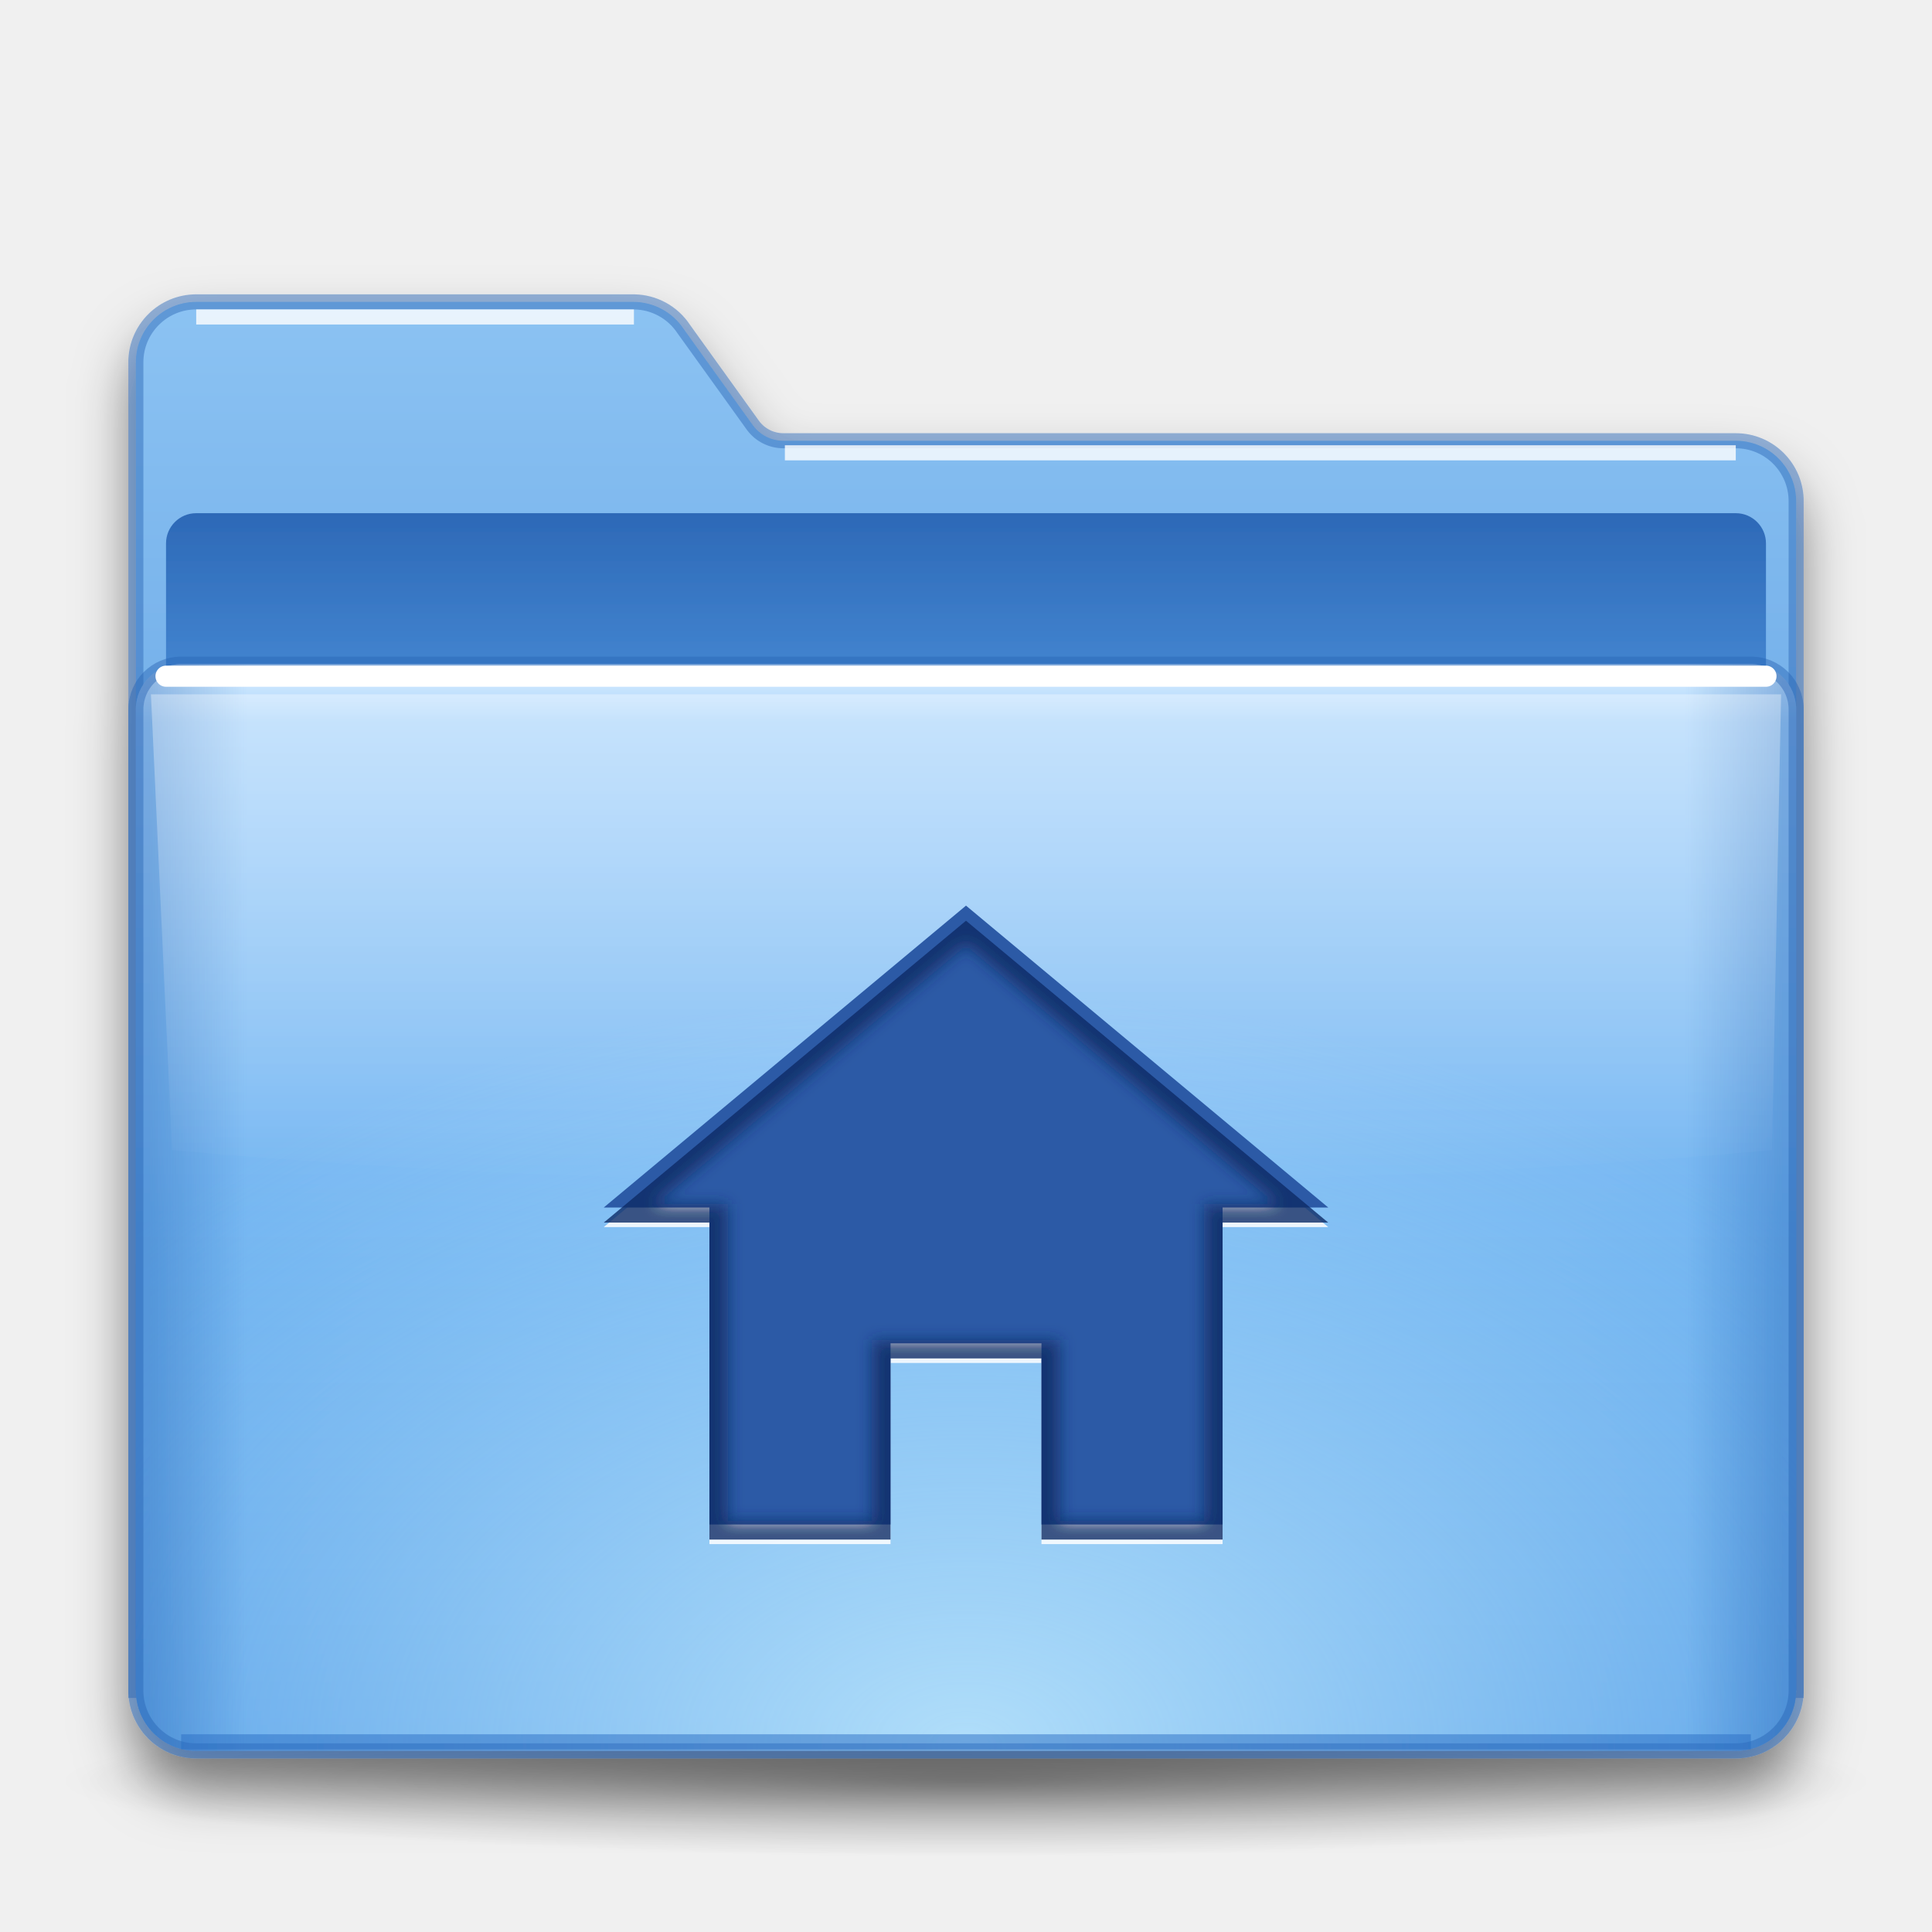
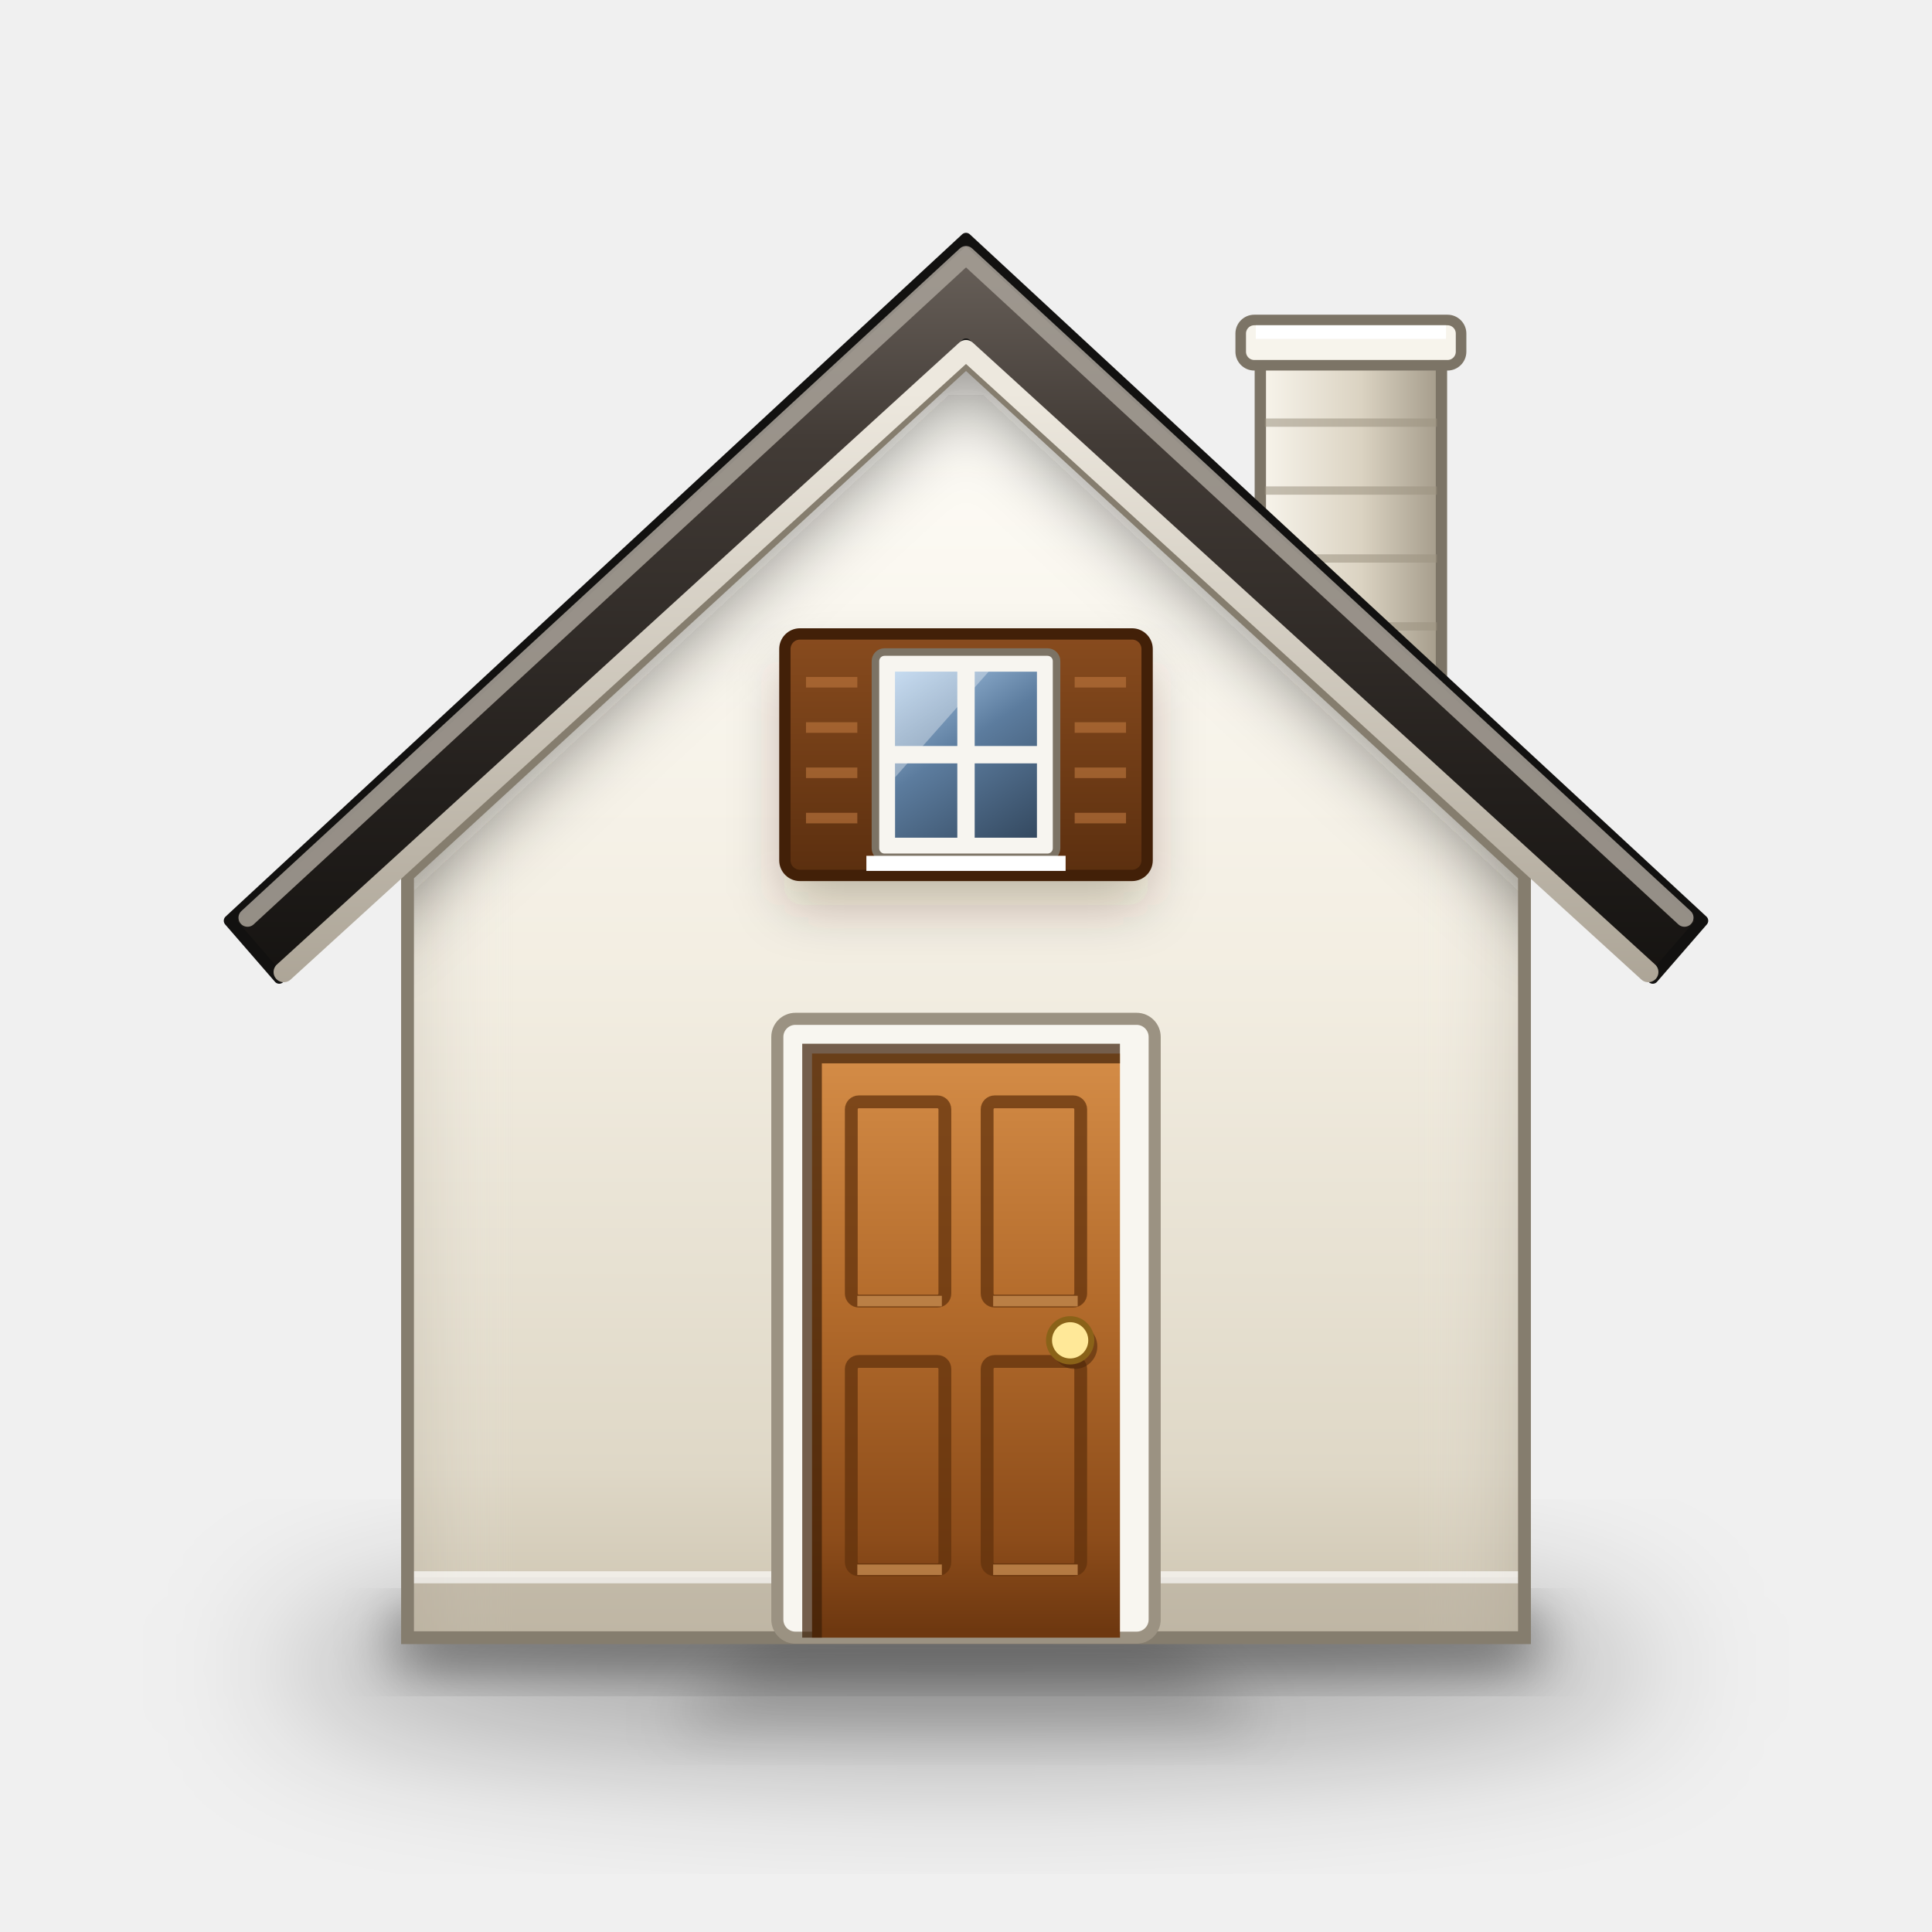
- <svg xmlns="http://www.w3.org/2000/svg" width="128" height="128" viewBox="0 0 128 128">
+ <svg xmlns="http://www.w3.org/2000/svg" viewBox="0 0 128 128" width="128" height="128">
  <defs>
-     <filter id="drop" x="-30%" y="-30%" width="160%" height="170%">
-       <feGaussianBlur in="SourceAlpha" stdDeviation="1.8" />
-       <feOffset dy="2.2" />
-       <feComponentTransfer>
-         <feFuncA type="linear" slope="0.5" />
-       </feComponentTransfer>
-       <feMerge>
-         <feMergeNode />
-         <feMergeNode in="SourceGraphic" />
-       </feMerge>
+     <filter id="floorBlur" x="-30%" y="-40%" width="160%" height="200%">
+       <feGaussianBlur stdDeviation="4.6" />
    </filter>
-     <filter id="soft" x="-30%" y="-30%" width="160%" height="160%">
-       <feGaussianBlur in="SourceAlpha" stdDeviation="0.9" />
-       <feOffset dy="1" />
-       <feComponentTransfer>
-         <feFuncA type="linear" slope="0.3" />
-       </feComponentTransfer>
-       <feMerge>
-         <feMergeNode />
-         <feMergeNode in="SourceGraphic" />
-       </feMerge>
+     <filter id="contactBlur" x="-20%" y="-30%" width="140%" height="170%">
+       <feGaussianBlur stdDeviation="1.8" />
    </filter>
-     <filter id="b05">
-       <feGaussianBlur stdDeviation="0.5" />
+     <filter id="eaveBlur" x="-15%" y="-20%" width="130%" height="150%">
+       <feGaussianBlur stdDeviation="2.4" />
    </filter>
-     <filter id="b1" x="-20%" y="-20%" width="140%" height="140%">
-       <feGaussianBlur stdDeviation="1" />
-     </filter>
-     <filter id="b2" x="-50%" y="-50%" width="200%" height="200%">
-       <feGaussianBlur stdDeviation="2" />
-     </filter>
-     <filter id="b3" x="-50%" y="-50%" width="200%" height="200%">
-       <feGaussianBlur stdDeviation="3" />
-     </filter>
-     <filter id="brush" x="0" y="0" width="100%" height="100%">
-       <feTurbulence type="fractalNoise" baseFrequency="0.003 0.7" numOctaves="3" seed="7" result="n" />
-       <feColorMatrix in="n" type="matrix" values="0 0 0 0 1 0 0 0 0 1 0 0 0 0 1 0 0 0 0.9 -0.4" result="w" />
-       <feComposite in="w" in2="SourceGraphic" operator="in" result="wi" />
-       <feColorMatrix in="n" type="matrix" values="0 0 0 0 0 0 0 0 0 0 0 0 0 0 0 0 0 0 -0.6 0.3" result="d" />
-       <feComposite in="d" in2="SourceGraphic" operator="in" result="di" />
-       <feMerge>
-         <feMergeNode in="SourceGraphic" />
-         <feMergeNode in="wi" />
-         <feMergeNode in="di" />
-       </feMerge>
-     </filter>
-     <pattern id="pin" width="2" height="2" patternUnits="userSpaceOnUse">
-       <rect width="1" height="2" fill="#9aa2aa" fill-opacity="0.2" />
-     </pattern>
-     <pattern id="pinH" width="2" height="2" patternUnits="userSpaceOnUse">
-       <rect width="2" height="1" fill="#9aa2aa" fill-opacity="0.18" />
-     </pattern>
-     <linearGradient id="gloss" x1="0" y1="0" x2="0" y2="1">
-       <stop offset="0" stop-color="#fff" stop-opacity="0.9" />
-       <stop offset="1" stop-color="#fff" stop-opacity="0" />
+     <linearGradient id="stuccoWall" x1="64" y1="30" x2="64" y2="109" gradientUnits="userSpaceOnUse">
+       <stop offset="0.00" stop-color="#fdfbf5" />
+       <stop offset="0.45" stop-color="#f2ede1" />
+       <stop offset="0.85" stop-color="#dfd8c7" />
+       <stop offset="1.00" stop-color="#cbc2ae" />
    </linearGradient>
-     <linearGradient id="chrome" x1="0" y1="0" x2="0" y2="1">
-       <stop offset="0" stop-color="#ffffff" />
-       <stop offset="0.3" stop-color="#d6dade" />
-       <stop offset="0.48" stop-color="#8e959c" />
-       <stop offset="0.52" stop-color="#5c636a" />
-       <stop offset="0.6" stop-color="#b9bfc5" />
-       <stop offset="1" stop-color="#f2f4f6" />
+     <linearGradient id="wallSideShade" x1="25" y1="70" x2="103" y2="70" gradientUnits="userSpaceOnUse">
+       <stop offset="0.00" stop-color="#8c8373" stop-opacity="0.24" />
+       <stop offset="0.12" stop-color="#ffffff" stop-opacity="0.0" />
+       <stop offset="0.88" stop-color="#ffffff" stop-opacity="0.0" />
+       <stop offset="1.00" stop-color="#7c7364" stop-opacity="0.28" />
    </linearGradient>
-     <linearGradient id="chromeX" x1="0" y1="0" x2="1" y2="0">
-       <stop offset="0" stop-color="#6b737b" />
-       <stop offset="0.2" stop-color="#e9ecef" />
-       <stop offset="0.35" stop-color="#ffffff" />
-       <stop offset="0.55" stop-color="#9ba2a9" />
-       <stop offset="0.75" stop-color="#dfe3e7" />
-       <stop offset="1" stop-color="#6b737b" />
+     <linearGradient id="chimneyGrad" x1="83" y1="22" x2="96" y2="22" gradientUnits="userSpaceOnUse">
+       <stop offset="0.00" stop-color="#faf7ef" />
+       <stop offset="0.55" stop-color="#dbd3c2" />
+       <stop offset="1.00" stop-color="#9e9584" />
    </linearGradient>
-     <radialGradient id="floor" cx="0.5" cy="0.5" r="0.5">
-       <stop offset="0" stop-color="#000" stop-opacity="0.45" />
-       <stop offset="1" stop-color="#000" stop-opacity="0" />
-     </radialGradient>
-     <linearGradient id="fBack" x1="0" y1="0" x2="0" y2="1">
-       <stop offset="0" stop-color="#8cc3f3" />
-       <stop offset="1" stop-color="#3f86d6" />
+     <linearGradient id="roofSlate" x1="64" y1="15" x2="64" y2="66" gradientUnits="userSpaceOnUse">
+       <stop offset="0.00" stop-color="#6e665f" />
+       <stop offset="0.28" stop-color="#423b36" />
+       <stop offset="0.72" stop-color="#24201d" />
+       <stop offset="1.00" stop-color="#141210" />
    </linearGradient>
-     <linearGradient id="fIn" x1="0" y1="0" x2="0" y2="1">
-       <stop offset="0" stop-color="#2d69b7" />
-       <stop offset="1" stop-color="#4e93dd" />
+     <linearGradient id="roofUnderside" x1="64" y1="26" x2="64" y2="68" gradientUnits="userSpaceOnUse">
+       <stop offset="0.0" stop-color="#ede8de" />
+       <stop offset="1.0" stop-color="#a8a092" />
    </linearGradient>
-     <linearGradient id="fFront" x1="0" y1="0" x2="0" y2="1">
-       <stop offset="0" stop-color="#d8edff" />
-       <stop offset="0.05" stop-color="#a9d4fb" />
-       <stop offset="0.55" stop-color="#6eb2f0" />
-       <stop offset="1" stop-color="#4c98e6" />
+     <linearGradient id="oakDoor" x1="64" y1="68" x2="64" y2="108" gradientUnits="userSpaceOnUse">
+       <stop offset="0.00" stop-color="#d8904a" />
+       <stop offset="0.45" stop-color="#b46c2c" />
+       <stop offset="0.85" stop-color="#8c4c1a" />
+       <stop offset="1.00" stop-color="#6e3810" />
    </linearGradient>
-     <linearGradient id="fEdge" x1="0" y1="0" x2="1" y2="0">
-       <stop offset="0" stop-color="#1f5fb0" stop-opacity="0.35" />
-       <stop offset="0.06" stop-color="#1f5fb0" stop-opacity="0" />
-       <stop offset="0.94" stop-color="#1f5fb0" stop-opacity="0" />
-       <stop offset="1" stop-color="#1f5fb0" stop-opacity="0.35" />
+     <linearGradient id="shutterWood" x1="64" y1="40" x2="64" y2="59" gradientUnits="userSpaceOnUse">
+       <stop offset="0.0" stop-color="#8e4f20" />
+       <stop offset="1.0" stop-color="#582d0e" />
    </linearGradient>
-     <radialGradient id="fGlow" cx="0.5" cy="1" r="0.7">
-       <stop offset="0" stop-color="#c9efff" stop-opacity="0.8" />
-       <stop offset="1" stop-color="#c9efff" stop-opacity="0" />
-     </radialGradient>
-     <linearGradient id="paper" x1="0" y1="0" x2="0" y2="1">
-       <stop offset="0" stop-color="#ffffff" />
-       <stop offset="1" stop-color="#eceff3" />
+     <linearGradient id="windowGlass" x1="60" y1="44" x2="68" y2="56" gradientUnits="userSpaceOnUse">
+       <stop offset="0.00" stop-color="#a8c8e8" />
+       <stop offset="0.45" stop-color="#5c7c9e" />
+       <stop offset="1.00" stop-color="#344960" />
    </linearGradient>
+     <clipPath id="clipWalls">
+       <path d="M 64,24 L 101,58 L 101,108.5 L 27,108.5 L 27,58 Z" />
+     </clipPath>
  </defs>
-   <ellipse cx="64" cy="118" rx="60" ry="5" fill="url(#floor)" opacity="0.7" />
-   <g filter="url(#drop)">
-     <path d="M9 24a4 4 0 0 1 4-4h29a4 4 0 0 1 3.3 1.8l4.6 6.4a2.5 2.5 0 0 0 2 1H115a4 4 0 0 1 4 4V112H9z" fill="url(#fBack)" />
-     <path d="M9 24a4 4 0 0 1 4-4h29a4 4 0 0 1 3.3 1.8l4.6 6.4a2.5 2.5 0 0 0 2 1H115a4 4 0 0 1 4 4V112H9z" fill="none" stroke="#2a64b4" stroke-opacity="0.45" />
-     <path d="M13 21h29M52 30h63" stroke="#fff" stroke-opacity="0.8" />
-     <rect x="11" y="34" width="106" height="16" rx="2" fill="url(#fIn)" />
-     <path d="M9 47a3 3 0 0 1 3-3h104a3 3 0 0 1 3 3L119 112a4 4 0 0 1-4 4H13a4 4 0 0 1-4-4z" fill="url(#fFront)" />
-     <path d="M9 47a3 3 0 0 1 3-3h104a3 3 0 0 1 3 3L119 112a4 4 0 0 1-4 4H13a4 4 0 0 1-4-4z" fill="url(#fGlow)" />
-     <path d="M9 47a3 3 0 0 1 3-3h104a3 3 0 0 1 3 3L119 112a4 4 0 0 1-4 4H13a4 4 0 0 1-4-4z" fill="url(#fEdge)" />
-     <path d="M10 46h108l-0.6 30.2c-34 3-72 3-106 0z" fill="url(#gloss)" opacity="0.38" />
-     <path d="M9 47a3 3 0 0 1 3-3h104a3 3 0 0 1 3 3L119 112a4 4 0 0 1-4 4H13a4 4 0 0 1-4-4z" fill="none" stroke="#2a64b4" stroke-opacity="0.45" />
-     <path d="M11 44.8h106" stroke="#fff" stroke-width="1.4" stroke-linecap="round" />
-     <path d="M12 115.4h104" stroke="#2a6fc4" stroke-opacity="0.5" />
+   <ellipse cx="64" cy="110.5" rx="46" ry="6.2" fill="#000000" fill-opacity="0.30" filter="url(#floorBlur)" />
+   <rect x="26" y="106.5" width="76" height="4.2" rx="2" fill="#000000" fill-opacity="0.44" filter="url(#contactBlur)" />
+   <polygon points="51,108.5 77,108.5 84,114.5 44,114.5" fill="#000000" fill-opacity="0.18" filter="url(#contactBlur)" />
+   <rect x="83.5" y="23.0" width="12.0" height="33.0" rx="1.0" fill="url(#chimneyGrad)" stroke="#7c7466" stroke-width="0.75" />
+   <g stroke="#9a9180" stroke-width="0.55" opacity="0.55">
+     <line x1="83.8" y1="28.0" x2="95.2" y2="28.0" />
+     <line x1="83.8" y1="32.5" x2="95.2" y2="32.5" />
+     <line x1="83.8" y1="37.0" x2="95.2" y2="37.0" />
+     <line x1="83.8" y1="41.5" x2="95.2" y2="41.5" />
  </g>
-   <path d="M64 60l-24 20h7v21h12V89h10v12h12V80h7z" fill="#ffffff" fill-opacity="0.85" transform="translate(0 1.3)" />
-   <path d="M64 60l-24 20h7v21h12V89h10v12h12V80h7z" fill="#2c5aa6" />
-   <clipPath id="pc">
-     <path d="M64 60l-24 20h7v21h12V89h10v12h12V80h7z" />
-   </clipPath>
-   <path d="M64 60l-24 20h7v21h12V89h10v12h12V80h7z" fill="none" stroke="#0d2c63" stroke-opacity="0.8" stroke-width="2.4" transform="translate(0 1)" clip-path="url(#pc)" filter="url(#b05)" />
+   <rect x="82.2" y="21.2" width="14.6" height="3.0" rx="0.9" fill="#f7f4ec" stroke="#7c7466" stroke-width="0.7" />
+   <line x1="83.2" y1="22.0" x2="95.8" y2="22.0" stroke="#ffffff" stroke-width="0.9" />
+   <path d="M 64,24 L 101,58 L 101,108.5 L 27,108.5 L 27,58 Z" fill="url(#stuccoWall)" />
+   <g clip-path="url(#clipWalls)">
+     <rect x="27" y="24" width="74" height="85" fill="url(#wallSideShade)" />
+     <path d="M 64,25 L 105,63 L 105,53 L 64,16 L 23,53 L 23,63 Z" fill="#1e1a15" fill-opacity="0.46" filter="url(#eaveBlur)" />
+     <rect x="27" y="104.5" width="74" height="4.0" fill="#b5ac9a" fill-opacity="0.55" />
+     <line x1="27" y1="104.5" x2="101" y2="104.5" stroke="#ffffff" stroke-width="0.8" stroke-opacity="0.65" />
+   </g>
+   <path d="M 64,24 L 101,58 L 101,108.5 L 27,108.5 L 27,58 Z" fill="none" stroke="#857d6e" stroke-width="0.85" />
+   <rect x="52.0" y="42.5" width="24.0" height="16.0" rx="1.2" fill="#3a1c08" fill-opacity="0.28" transform="translate(0,1.4)" filter="url(#contactBlur)" />
+   <rect x="52.0" y="42.0" width="24.0" height="16.0" rx="1.0" fill="url(#shutterWood)" stroke="#422008" stroke-width="0.75" />
+   <g stroke="#b8733c" stroke-width="0.7" opacity="0.65">
+     <line x1="53.4" y1="45.2" x2="56.8" y2="45.2" />
+     <line x1="53.4" y1="48.2" x2="56.8" y2="48.2" />
+     <line x1="53.4" y1="51.2" x2="56.8" y2="51.2" />
+     <line x1="53.4" y1="54.2" x2="56.8" y2="54.2" />
+     <line x1="71.2" y1="45.2" x2="74.6" y2="45.2" />
+     <line x1="71.2" y1="48.2" x2="74.6" y2="48.2" />
+     <line x1="71.2" y1="51.2" x2="74.6" y2="51.2" />
+     <line x1="71.2" y1="54.2" x2="74.6" y2="54.2" />
+   </g>
+   <rect x="58.0" y="43.2" width="12.0" height="13.6" rx="0.6" fill="#f7f5f0" stroke="#7c7365" stroke-width="0.5" />
+   <rect x="59.3" y="44.5" width="9.4" height="11.0" fill="url(#windowGlass)" />
+   <polygon points="59.3,44.5 65.5,44.5 59.3,51.5" fill="#ffffff" fill-opacity="0.35" />
+   <line x1="64.0" y1="44.3" x2="64.0" y2="55.7" stroke="#f7f5f0" stroke-width="1.15" />
+   <line x1="59.1" y1="50.0" x2="68.9" y2="50.0" stroke="#f7f5f0" stroke-width="1.15" />
+   <line x1="57.4" y1="57.2" x2="70.6" y2="57.2" stroke="#ffffff" stroke-width="1.0" />
+   <rect x="51.5" y="67.5" width="25.0" height="41.0" rx="1.2" fill="#f8f6f0" stroke="#9b9282" stroke-width="0.8" />
+   <rect x="53.8" y="69.8" width="20.4" height="38.7" fill="url(#oakDoor)" />
+   <path d="M 53.8,108.5 L 53.8,69.8 L 74.2,69.8" fill="none" stroke="#3c1e06" stroke-width="1.3" stroke-opacity="0.7" />
+   <g fill="none" stroke="#62320c" stroke-width="0.85" opacity="0.75">
+     <rect x="56.4" y="73.0" width="6.2" height="13.2" rx="0.5" />
+     <rect x="65.4" y="73.0" width="6.2" height="13.2" rx="0.5" />
+     <rect x="56.4" y="90.2" width="6.2" height="13.8" rx="0.5" />
+     <rect x="65.4" y="90.2" width="6.2" height="13.8" rx="0.5" />
+   </g>
+   <g fill="none" stroke="#f2b26d" stroke-width="0.7" opacity="0.55">
+     <line x1="56.8" y1="86.2" x2="62.4" y2="86.2" />
+     <line x1="65.8" y1="86.2" x2="71.4" y2="86.2" />
+     <line x1="56.8" y1="104.0" x2="62.4" y2="104.0" />
+     <line x1="65.8" y1="104.0" x2="71.4" y2="104.0" />
+   </g>
+   <circle cx="71.2" cy="89.2" r="1.5" fill="#4a2608" fill-opacity="0.55" />
+   <circle cx="70.9" cy="88.8" r="1.4" fill="#ffe898" stroke="#8a6218" stroke-width="0.4" />
+   <polygon points="64,22.8 109.5,64.8 112.8,61.0 64,15.8 15.2,61.0 18.5,64.8" fill="url(#roofSlate)" stroke="#121110" stroke-width="0.75" stroke-linejoin="round" />
+   <polyline points="16.4,60.8 64,16.9 111.6,60.8" fill="none" stroke="#a69f96" stroke-width="1.2" stroke-linecap="round" stroke-linejoin="round" opacity="0.88" />
+   <polyline points="18.8,64.4 64,23.2 109.2,64.4" fill="none" stroke="url(#roofUnderside)" stroke-width="1.35" stroke-linecap="round" stroke-linejoin="round" />
</svg>
